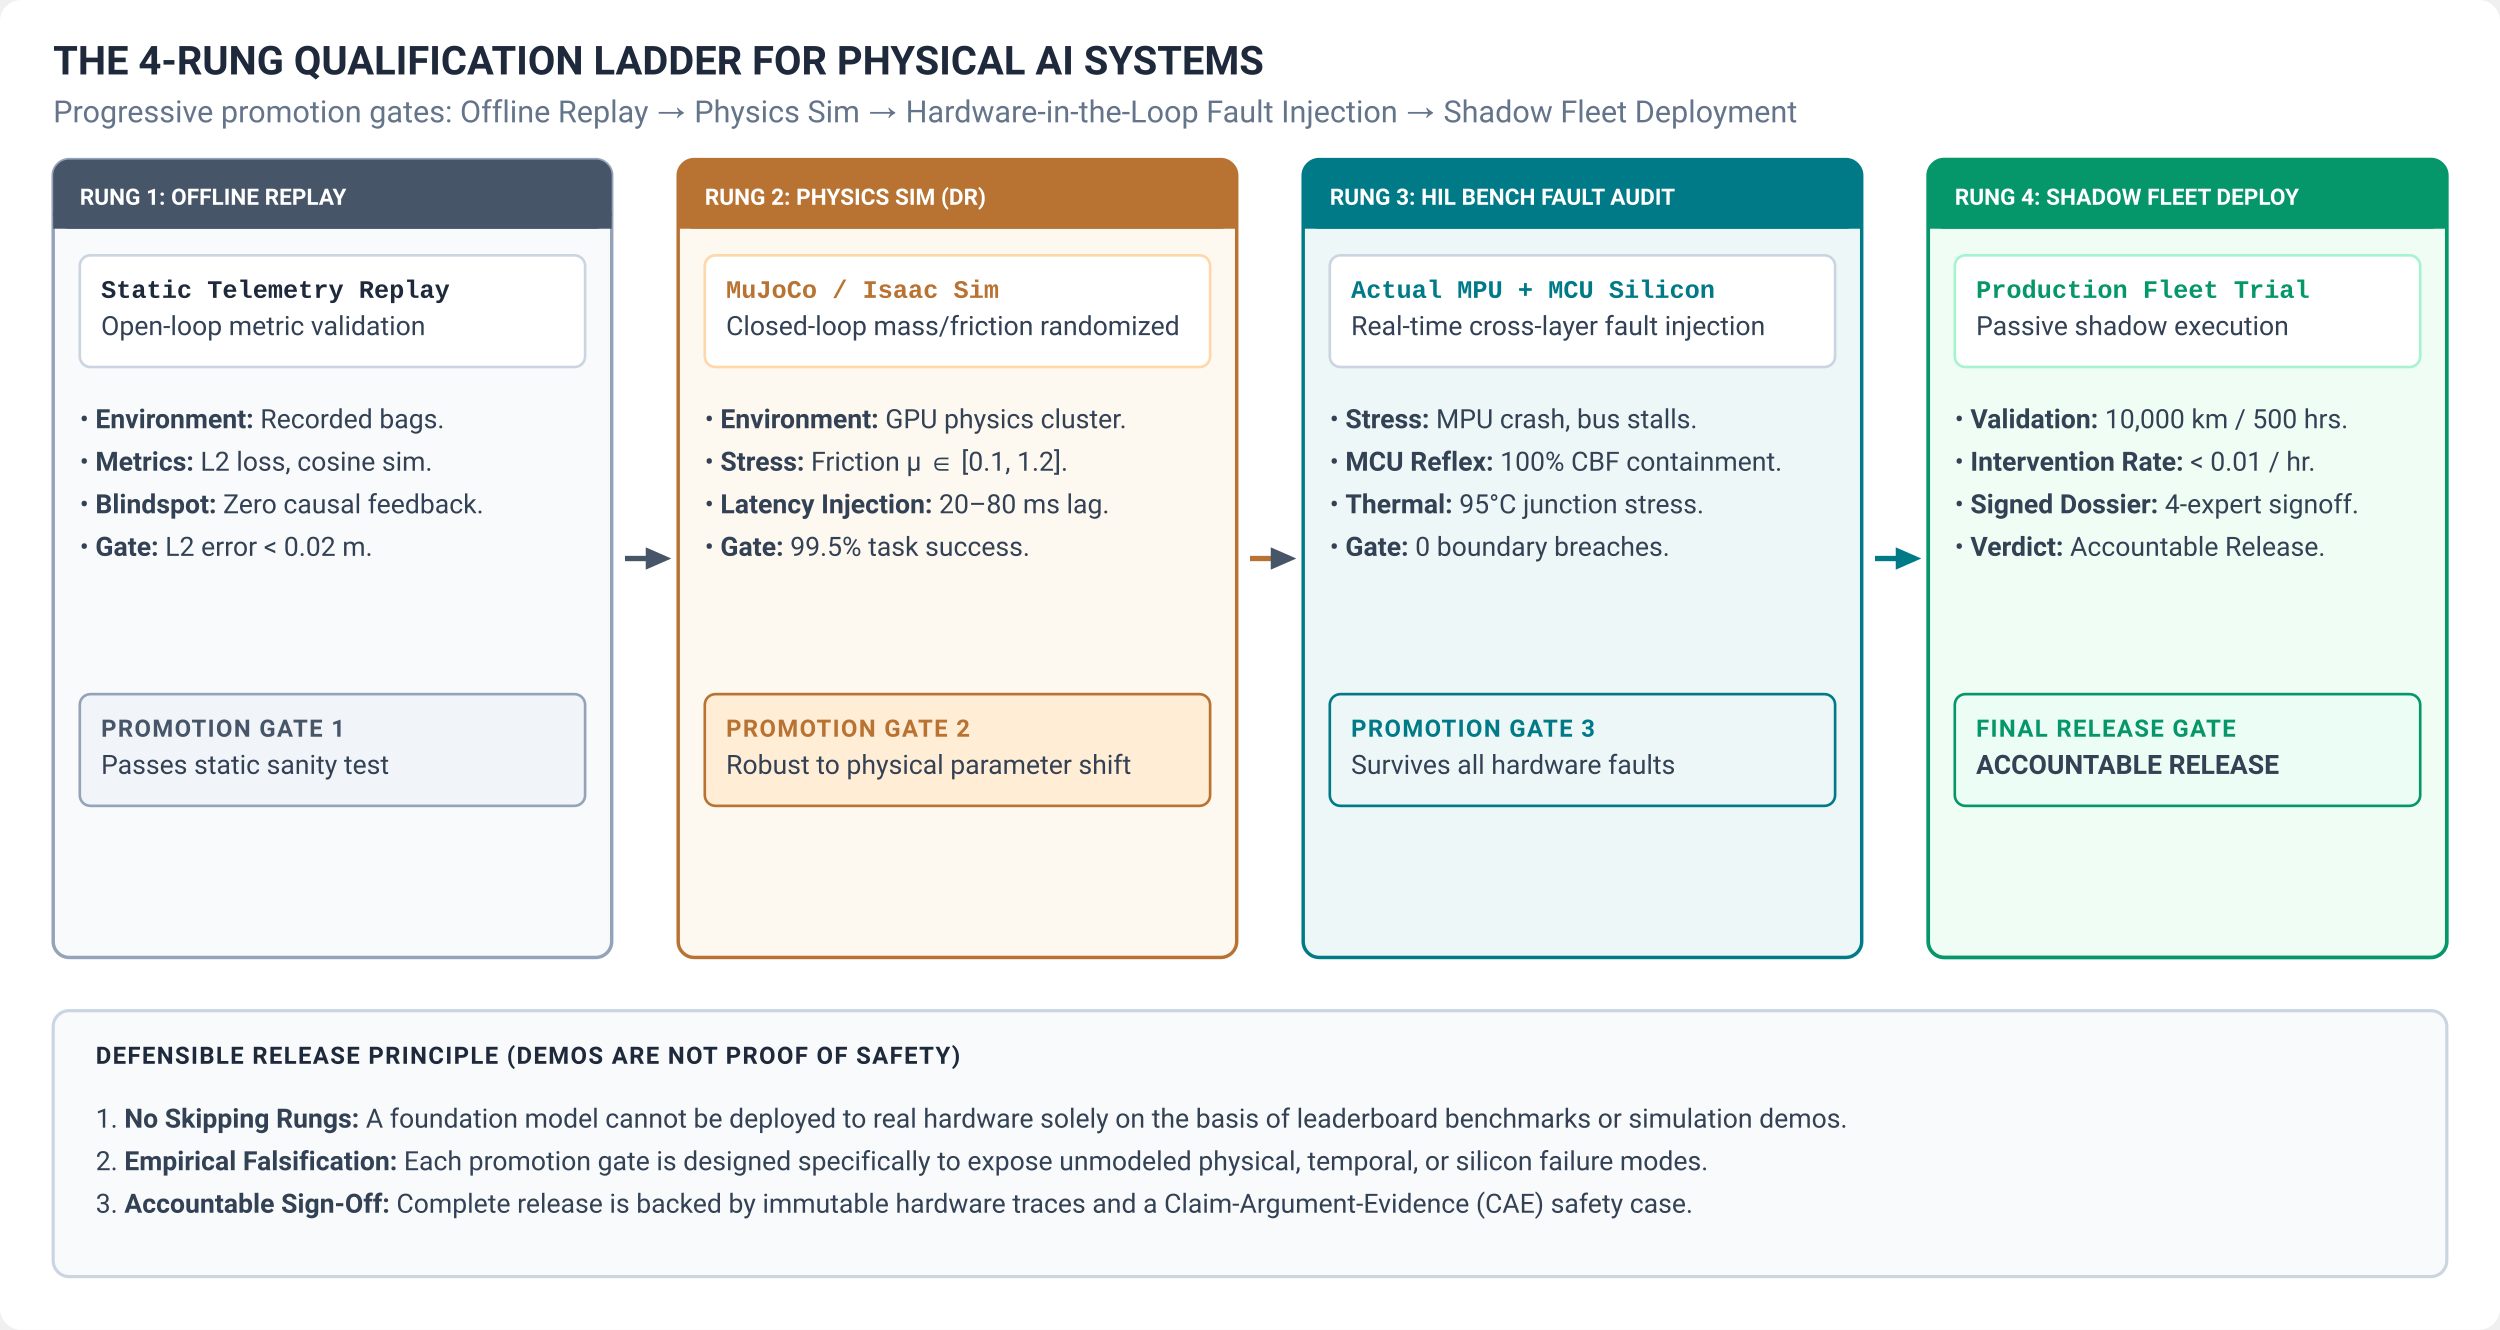
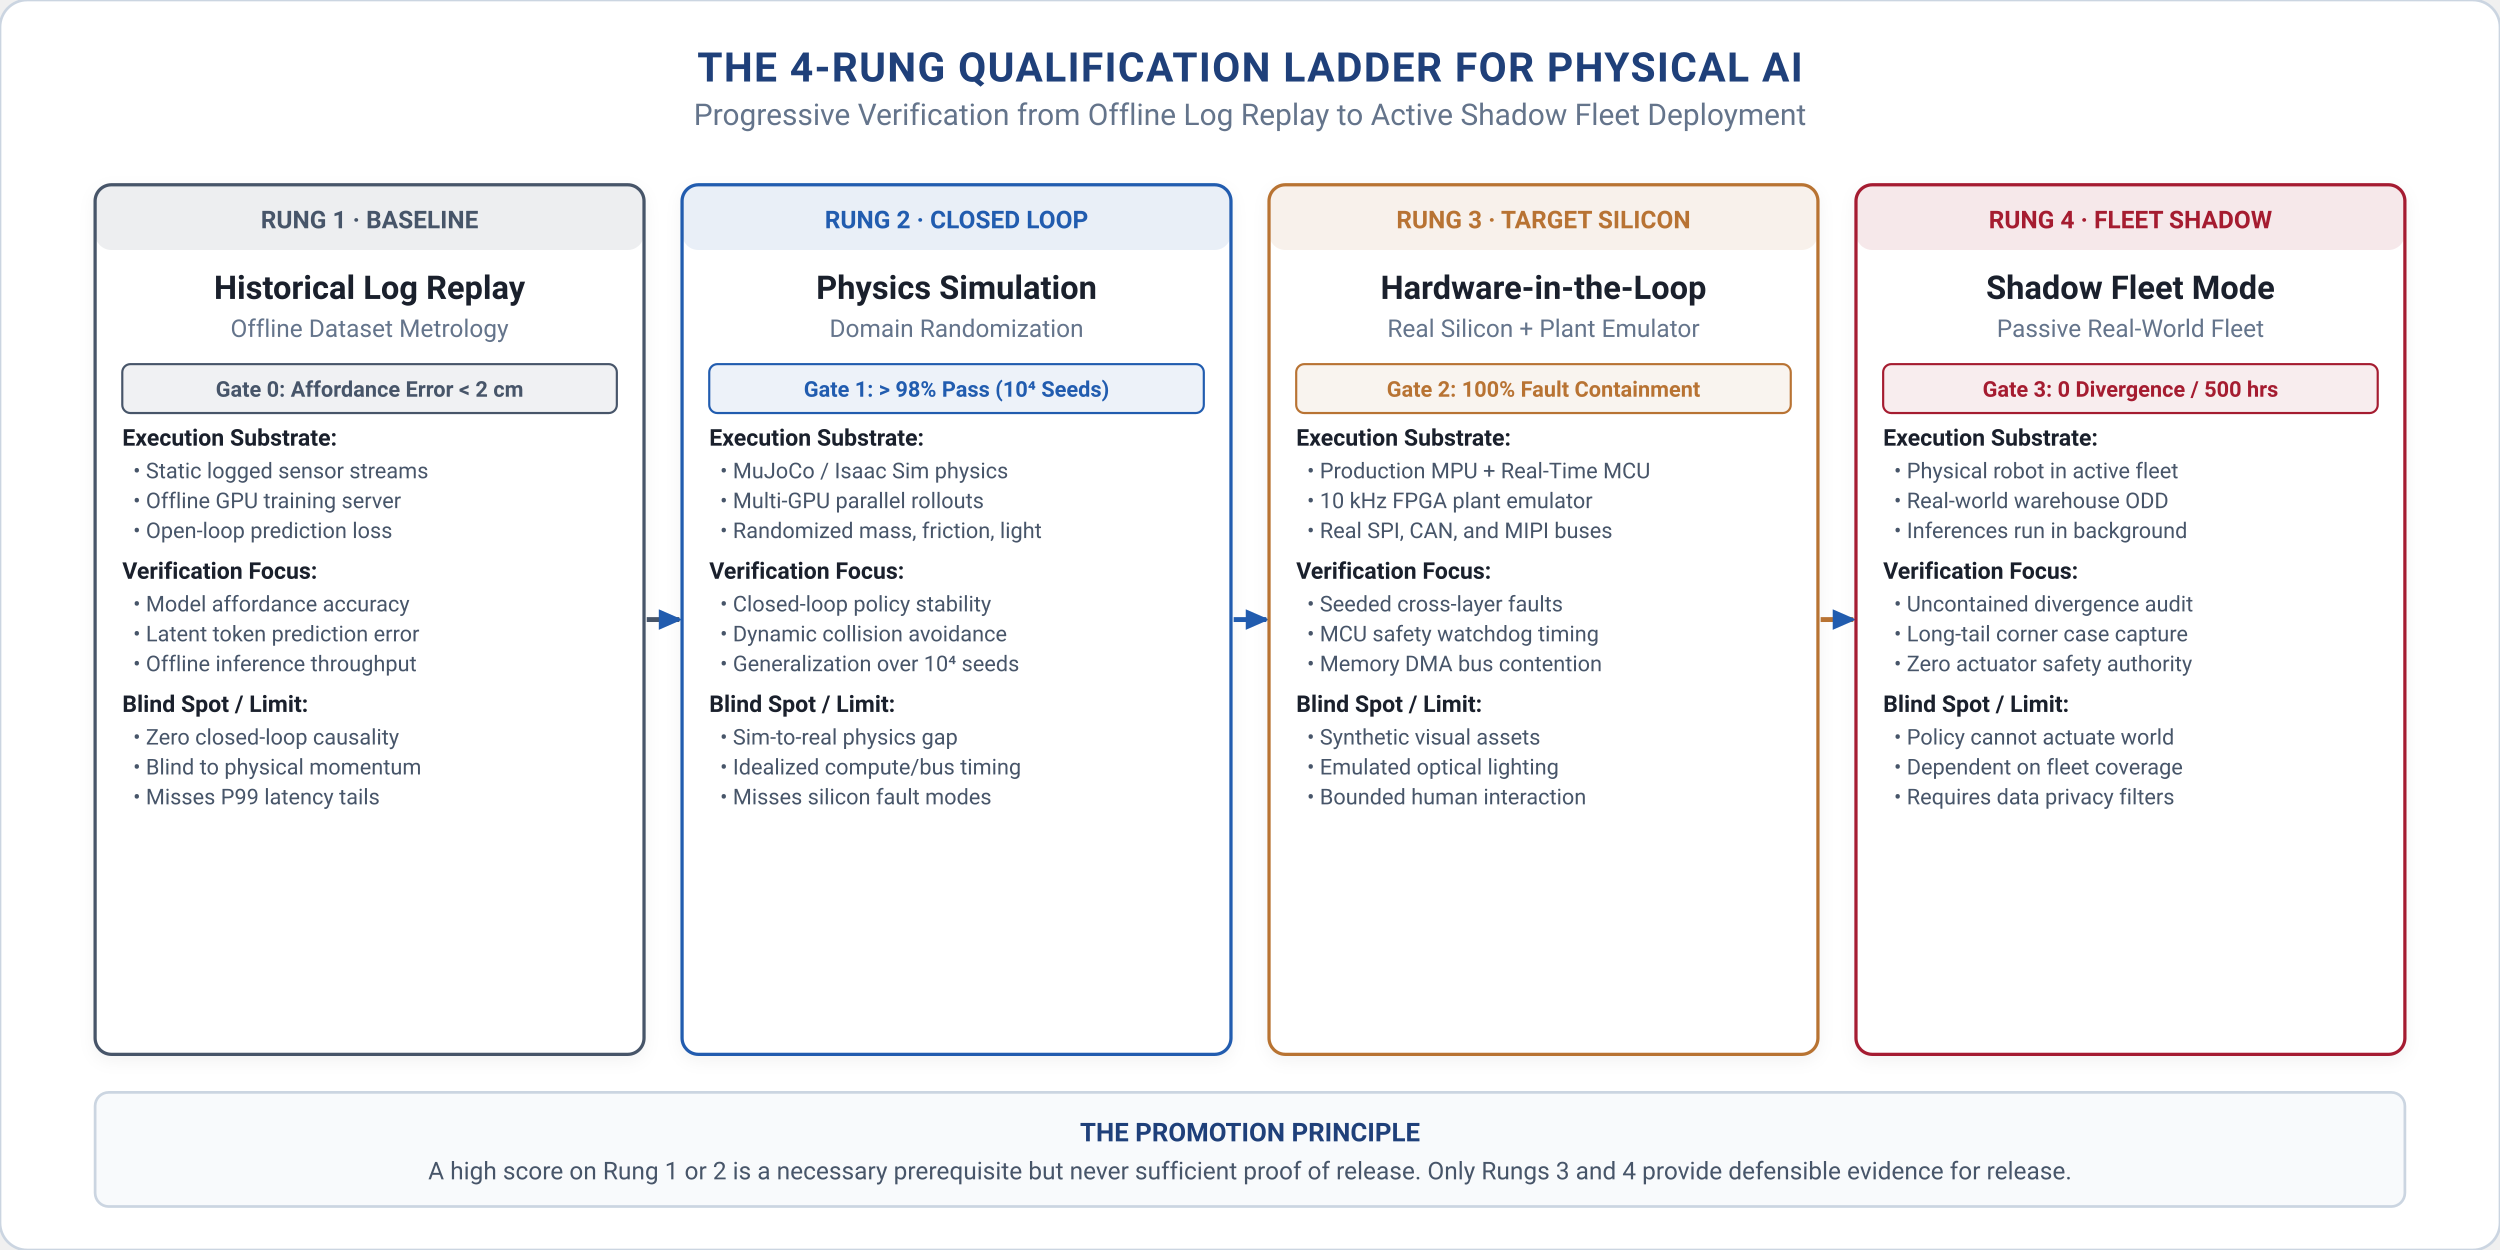
- <svg xmlns="http://www.w3.org/2000/svg" viewBox="0 0 940 500" width="100%" height="100%">
+ <svg xmlns="http://www.w3.org/2000/svg" viewBox="0 0 920 460" width="100%" height="100%">
+   <style>
+       text { font-family: -apple-system, BlinkMacSystemFont, "Segoe UI", Roboto, "Helvetica Neue", Arial, sans-serif; }
+       .title { font-weight: 700; font-size: 15px; fill: #1F407A; text-anchor: middle; letter-spacing: 0.5px; }
+       .subtitle { font-size: 11px; fill: #64748B; text-anchor: middle; }
+       .section-hdr { font-weight: 700; font-size: 13px; fill: #1F407A; letter-spacing: 0.3px; }
+       .card-title { font-weight: 700; font-size: 11.5px; }
+       .body-text { font-size: 10px; fill: #475569; }
+       .bold-text { font-weight: 600; font-size: 10px; fill: #1A202C; }
+       .small-text { font-size: 9px; fill: #64748B; }
+       .code-text { font-family: "SFMono-Regular", Consolas, "Liberation Mono", Menlo, Courier, monospace; font-size: 9px; fill: #1F407A; font-weight: 600; }
+       .badge-text { font-weight: 700; font-size: 9px; text-anchor: middle; }
+     </style>
  <defs>
-     <style>
-       .title { font-family: -apple-system, BlinkMacSystemFont, "Segoe UI", Roboto, Helvetica, Arial, sans-serif; font-size: 15px; font-weight: 700; fill: #1E293B; }
-       .subtitle { font-family: -apple-system, BlinkMacSystemFont, "Segoe UI", Roboto, Helvetica, Arial, sans-serif; font-size: 11.5px; fill: #64748B; }
-       .box-title { font-family: -apple-system, BlinkMacSystemFont, "Segoe UI", Roboto, Helvetica, Arial, sans-serif; font-size: 12px; font-weight: 700; }
-       .body-txt { font-family: -apple-system, BlinkMacSystemFont, "Segoe UI", Roboto, Helvetica, Arial, sans-serif; font-size: 10px; fill: #334155; line-height: 1.4; }
-       .mono-txt { font-family: "SFMono-Regular", Menlo, Monaco, Consolas, "Liberation Mono", "Courier New", monospace; font-size: 9.5px; }
-       .badge-txt { font-family: -apple-system, BlinkMacSystemFont, "Segoe UI", Roboto, Helvetica, Arial, sans-serif; font-size: 9px; font-weight: 700; text-transform: uppercase; letter-spacing: 0.5px; }
-       .tag-txt { font-family: -apple-system, BlinkMacSystemFont, "Segoe UI", Roboto, Helvetica, Arial, sans-serif; font-size: 8.5px; font-weight: 700; }
-     </style>
-     <marker id="arr-axis" viewBox="0 0 10 10" refX="6" refY="5" markerWidth="6" markerHeight="6" orient="auto-start-reverse">
-       <path d="M 0 1.5 L 8 5 L 0 8.5 z" fill="#475569" />
+     <marker id="arr-blue" viewBox="0 0 10 10" refX="7" refY="5" markerWidth="6" markerHeight="6" orient="auto-start-reverse">
+       <path d="M 0 1.5 L 8 5 L 0 8.5 z" fill="#215CAF" />
    </marker>
-     <marker id="arr-teal" viewBox="0 0 10 10" refX="6" refY="5" markerWidth="6" markerHeight="6" orient="auto-start-reverse">
+     <marker id="arr-navy" viewBox="0 0 10 10" refX="7" refY="5" markerWidth="6" markerHeight="6" orient="auto-start-reverse">
+       <path d="M 0 1.5 L 8 5 L 0 8.5 z" fill="#1F407A" />
+     </marker>
+     <marker id="arr-petrol" viewBox="0 0 10 10" refX="7" refY="5" markerWidth="6" markerHeight="6" orient="auto-start-reverse">
      <path d="M 0 1.5 L 8 5 L 0 8.5 z" fill="#007A87" />
    </marker>
+     <marker id="arr-teal" viewBox="0 0 10 10" refX="7" refY="5" markerWidth="6" markerHeight="6" orient="auto-start-reverse">
+       <path d="M 0 1.5 L 8 5 L 0 8.5 z" fill="#10B981" />
+     </marker>
+     <marker id="arr-bronze" viewBox="0 0 10 10" refX="7" refY="5" markerWidth="6" markerHeight="6" orient="auto-start-reverse">
+       <path d="M 0 1.5 L 8 5 L 0 8.5 z" fill="#B87333" />
+     </marker>
+     <marker id="arr-crimson" viewBox="0 0 10 10" refX="7" refY="5" markerWidth="6" markerHeight="6" orient="auto-start-reverse">
+       <path d="M 0 1.5 L 8 5 L 0 8.5 z" fill="#A51C30" />
+     </marker>
+     <marker id="arr-coral" viewBox="0 0 10 10" refX="7" refY="5" markerWidth="6" markerHeight="6" orient="auto-start-reverse">
+       <path d="M 0 1.5 L 8 5 L 0 8.5 z" fill="#DC2626" />
+     </marker>
+     <marker id="arr-purple" viewBox="0 0 10 10" refX="7" refY="5" markerWidth="6" markerHeight="6" orient="auto-start-reverse">
+       <path d="M 0 1.5 L 8 5 L 0 8.5 z" fill="#5B4B8A" />
+     </marker>
+     <marker id="arr-slate" viewBox="0 0 10 10" refX="7" refY="5" markerWidth="6" markerHeight="6" orient="auto-start-reverse">
+       <path d="M 0 1.5 L 8 5 L 0 8.5 z" fill="#64748B" />
+     </marker>
+     <filter id="shadow" x="-2%" y="-3%" width="104%" height="108%" filterUnits="userSpaceOnUse">
+       <feDropShadow dx="0" dy="2" stdDeviation="3" flood-color="#0F172A" flood-opacity="0.05" />
+     </filter>
  </defs>
-   <rect width="940" height="500" fill="#FFFFFF" rx="8" />
-   <text class="title" x="20" y="28">THE 4-RUNG QUALIFICATION LADDER FOR PHYSICAL AI SYSTEMS</text>
-   <text class="subtitle" x="20" y="46">Progressive promotion gates: Offline Replay → Physics Sim → Hardware-in-the-Loop Fault Injection → Shadow Fleet Deployment</text>
-   <g transform="translate(20, 60)">
-     <g transform="translate(0, 0)">
-       <rect width="210" height="300" rx="6" fill="#F8FAFC" stroke="#94A3B8" stroke-width="1.3" />
-       <rect x="0" y="0" width="210" height="26" rx="6" fill="#475569" />
-       <rect x="0" y="20" width="210" height="6" fill="#475569" />
-       <text class="tag-txt" x="10" y="17" fill="#FFFFFF">RUNG 1: OFFLINE REPLAY</text>
-       <g transform="translate(10, 36)">
-         <rect width="190" height="42" rx="4" fill="#FFFFFF" stroke="#CBD5E1" stroke-width="1" />
-         <text class="mono-txt" x="8" y="16" fill="#1E293B" font-weight="700">Static Telemetry Replay</text>
-         <text class="body-txt" x="8" y="30" fill="#64748B">Open-loop metric validation</text>
-         <text class="body-txt" x="0" y="65">
-           <tspan x="0" dy="0">• <tspan font-weight="700">Environment:</tspan> Recorded bags.</tspan>
-           <tspan x="0" dy="16">• <tspan font-weight="700">Metrics:</tspan> L2 loss, cosine sim.</tspan>
-           <tspan x="0" dy="16">• <tspan font-weight="700">Blindspot:</tspan> Zero causal feedback.</tspan>
-           <tspan x="0" dy="16">• <tspan font-weight="700">Gate:</tspan> L2 error &lt; 0.02 m.</tspan>
-         </text>
-         <g transform="translate(0, 165)">
-           <rect width="190" height="42" rx="4" fill="#F1F5F9" stroke="#94A3B8" stroke-width="1" />
-           <text class="badge-txt" x="8" y="16" fill="#475569">PROMOTION GATE 1</text>
-           <text class="body-txt" x="8" y="30" fill="#475569">Passes static sanity test</text>
-         </g>
-       </g>
-     </g>
-     <line x1="215" y1="150" x2="230" y2="150" stroke="#475569" stroke-width="2" marker-end="url(#arr-axis)" />
-     <g transform="translate(235, 0)">
-       <rect width="210" height="300" rx="6" fill="#FDF8F0" stroke="#B87333" stroke-width="1.3" />
-       <rect x="0" y="0" width="210" height="26" rx="6" fill="#B87333" />
-       <rect x="0" y="20" width="210" height="6" fill="#B87333" />
-       <text class="tag-txt" x="10" y="17" fill="#FFFFFF">RUNG 2: PHYSICS SIM (DR)</text>
-       <g transform="translate(10, 36)">
-         <rect width="190" height="42" rx="4" fill="#FFFFFF" stroke="#FED7AA" stroke-width="1" />
-         <text class="mono-txt" x="8" y="16" fill="#B87333" font-weight="700">MuJoCo / Isaac Sim</text>
-         <text class="body-txt" x="8" y="30" fill="#64748B">Closed-loop mass/friction randomized</text>
-         <text class="body-txt" x="0" y="65">
-           <tspan x="0" dy="0">• <tspan font-weight="700">Environment:</tspan> GPU physics cluster.</tspan>
-           <tspan x="0" dy="16">• <tspan font-weight="700">Stress:</tspan> Friction μ ∈ [0.1, 1.2].</tspan>
-           <tspan x="0" dy="16">• <tspan font-weight="700">Latency Injection:</tspan> 20–80 ms lag.</tspan>
-           <tspan x="0" dy="16">• <tspan font-weight="700">Gate:</tspan> 99.5% task success.</tspan>
-         </text>
-         <g transform="translate(0, 165)">
-           <rect width="190" height="42" rx="4" fill="#FFEDD5" stroke="#B87333" stroke-width="1" />
-           <text class="badge-txt" x="8" y="16" fill="#B87333">PROMOTION GATE 2</text>
-           <text class="body-txt" x="8" y="30" fill="#B87333">Robust to physical parameter shift</text>
-         </g>
-       </g>
-     </g>
-     <line x1="450" y1="150" x2="465" y2="150" stroke="#B87333" stroke-width="2" marker-end="url(#arr-axis)" />
-     <g transform="translate(470, 0)">
-       <rect width="210" height="300" rx="6" fill="#EDF7F7" stroke="#007A87" stroke-width="1.3" />
-       <rect x="0" y="0" width="210" height="26" rx="6" fill="#007A87" />
-       <rect x="0" y="20" width="210" height="6" fill="#007A87" />
-       <text class="tag-txt" x="10" y="17" fill="#FFFFFF">RUNG 3: HIL BENCH FAULT AUDIT</text>
-       <g transform="translate(10, 36)">
-         <rect width="190" height="42" rx="4" fill="#FFFFFF" stroke="#CBD5E1" stroke-width="1" />
-         <text class="mono-txt" x="8" y="16" fill="#007A87" font-weight="700">Actual MPU + MCU Silicon</text>
-         <text class="body-txt" x="8" y="30" fill="#64748B">Real-time cross-layer fault injection</text>
-         <text class="body-txt" x="0" y="65">
-           <tspan x="0" dy="0">• <tspan font-weight="700">Stress:</tspan> MPU crash, bus stalls.</tspan>
-           <tspan x="0" dy="16">• <tspan font-weight="700">MCU Reflex:</tspan> 100% CBF containment.</tspan>
-           <tspan x="0" dy="16">• <tspan font-weight="700">Thermal:</tspan> 95°C junction stress.</tspan>
-           <tspan x="0" dy="16">• <tspan font-weight="700">Gate:</tspan> 0 boundary breaches.</tspan>
-         </text>
-         <g transform="translate(0, 165)">
-           <rect width="190" height="42" rx="4" fill="#EDF7F7" stroke="#007A87" stroke-width="1" />
-           <text class="badge-txt" x="8" y="16" fill="#007A87">PROMOTION GATE 3</text>
-           <text class="body-txt" x="8" y="30" fill="#007A87">Survives all hardware faults</text>
-         </g>
-       </g>
-     </g>
-     <line x1="685" y1="150" x2="700" y2="150" stroke="#007A87" stroke-width="2" marker-end="url(#arr-teal)" />
-     <g transform="translate(705, 0)">
-       <rect width="195" height="300" rx="6" fill="#F0FDF4" stroke="#059669" stroke-width="1.4" />
-       <rect x="0" y="0" width="195" height="26" rx="6" fill="#059669" />
-       <rect x="0" y="20" width="195" height="6" fill="#059669" />
-       <text class="tag-txt" x="10" y="17" fill="#FFFFFF">RUNG 4: SHADOW FLEET DEPLOY</text>
-       <g transform="translate(10, 36)">
-         <rect width="175" height="42" rx="4" fill="#FFFFFF" stroke="#A7F3D0" stroke-width="1" />
-         <text class="mono-txt" x="8" y="16" fill="#059669" font-weight="700">Production Fleet Trial</text>
-         <text class="body-txt" x="8" y="30" fill="#64748B">Passive shadow execution</text>
-         <text class="body-txt" x="0" y="65">
-           <tspan x="0" dy="0">• <tspan font-weight="700">Validation:</tspan> 10,000 km / 500 hrs.</tspan>
-           <tspan x="0" dy="16">• <tspan font-weight="700">Intervention Rate:</tspan> &lt; 0.01 / hr.</tspan>
-           <tspan x="0" dy="16">• <tspan font-weight="700">Signed Dossier:</tspan> 4-expert signoff.</tspan>
-           <tspan x="0" dy="16">• <tspan font-weight="700">Verdict:</tspan> Accountable Release.</tspan>
-         </text>
-         <g transform="translate(0, 165)">
-           <rect width="175" height="42" rx="4" fill="#ECFDF5" stroke="#059669" stroke-width="1" />
-           <text class="badge-txt" x="8" y="16" fill="#059669">FINAL RELEASE GATE</text>
-           <text class="body-txt" x="8" y="30" font-weight="700" fill="#059669">ACCOUNTABLE RELEASE</text>
-         </g>
-       </g>
-     </g>
-   </g>
-   <g transform="translate(20, 380)">
-     <rect width="900" height="100" rx="6" fill="#F8FAFC" stroke="#CBD5E1" stroke-width="1.2" />
-     <text class="badge-txt" x="16" y="20" fill="#1E293B">DEFENSIBLE RELEASE PRINCIPLE (DEMOS ARE NOT PROOF OF SAFETY)</text>
-     <g transform="translate(16, 32)">
-       <text class="body-txt" x="0" y="12">
-         <tspan x="0" dy="0">1. <tspan font-weight="700">No Skipping Rungs:</tspan> A foundation model cannot be deployed to real hardware solely on the basis of leaderboard benchmarks or simulation demos.</tspan>
-         <tspan x="0" dy="16">2. <tspan font-weight="700">Empirical Falsification:</tspan> Each promotion gate is designed specifically to expose unmodeled physical, temporal, or silicon failure modes.</tspan>
-         <tspan x="0" dy="16">3. <tspan font-weight="700">Accountable Sign-Off:</tspan> Complete release is backed by immutable hardware traces and a Claim-Argument-Evidence (CAE) safety case.</tspan>
-       </text>
-     </g>
-   </g>
+   <rect width="920" height="460" fill="#FFFFFF" rx="10" stroke="#CBD5E1" stroke-width="1" />
+   <text x="460.0" y="30" class="title">THE 4-RUNG QUALIFICATION LADDER FOR PHYSICAL AI</text>
+   <text x="460.0" y="46" class="subtitle">Progressive Verification from Offline Log Replay to Active Shadow Fleet Deployment</text>
+   <rect x="35.0" y="68" width="202" height="320" rx="6" fill="#FFFFFF" stroke="#475569" stroke-width="1.2" filter="url(#shadow)" />
+   <rect x="35.0" y="68" width="202" height="24" rx="6" fill="#475569" fill-opacity="0.1" />
+   <text x="136.0" y="84" font-size="9" font-weight="700" fill="#475569" text-anchor="middle">RUNG 1 · BASELINE</text>
+   <text x="136.0" y="110" font-size="12" font-weight="700" fill="#1A202C" text-anchor="middle">Historical Log Replay</text>
+   <text x="136.0" y="124" font-size="9" fill="#64748B" text-anchor="middle">Offline Dataset Metrology</text>
+   <rect x="45.0" y="134" width="182" height="18" rx="3" fill="#475569" fill-opacity="0.08" stroke="#475569" stroke-width="0.8" />
+   <text x="136.0" y="146" font-size="8" font-weight="700" fill="#475569" text-anchor="middle">Gate 0: Affordance Error &lt; 2 cm</text>
+   <text x="45.0" y="164" font-size="8.5" font-weight="700" fill="#1A202C">Execution Substrate:</text>
+   <text x="49.0" y="176" font-size="8" fill="#475569">• Static logged sensor streams</text>
+   <text x="49.0" y="187" font-size="8" fill="#475569">• Offline GPU training server</text>
+   <text x="49.0" y="198" font-size="8" fill="#475569">• Open-loop prediction loss</text>
+   <text x="45.0" y="213" font-size="8.5" font-weight="700" fill="#1A202C">Verification Focus:</text>
+   <text x="49.0" y="225" font-size="8" fill="#475569">• Model affordance accuracy</text>
+   <text x="49.0" y="236" font-size="8" fill="#475569">• Latent token prediction error</text>
+   <text x="49.0" y="247" font-size="8" fill="#475569">• Offline inference throughput</text>
+   <text x="45.0" y="262" font-size="8.5" font-weight="700" fill="#1A202C">Blind Spot / Limit:</text>
+   <text x="49.0" y="274" font-size="8" fill="#475569">• Zero closed-loop causality</text>
+   <text x="49.0" y="285" font-size="8" fill="#475569">• Blind to physical momentum</text>
+   <text x="49.0" y="296" font-size="8" fill="#475569">• Misses P99 latency tails</text>
+   <line x1="238.0" y1="228.0" x2="250.0" y2="228.0" stroke="#475569" stroke-width="1.8" marker-end="url(#arr-blue)" />
+   <rect x="251.0" y="68" width="202" height="320" rx="6" fill="#FFFFFF" stroke="#215CAF" stroke-width="1.2" filter="url(#shadow)" />
+   <rect x="251.0" y="68" width="202" height="24" rx="6" fill="#215CAF" fill-opacity="0.1" />
+   <text x="352.0" y="84" font-size="9" font-weight="700" fill="#215CAF" text-anchor="middle">RUNG 2 · CLOSED LOOP</text>
+   <text x="352.0" y="110" font-size="12" font-weight="700" fill="#1A202C" text-anchor="middle">Physics Simulation</text>
+   <text x="352.0" y="124" font-size="9" fill="#64748B" text-anchor="middle">Domain Randomization</text>
+   <rect x="261.0" y="134" width="182" height="18" rx="3" fill="#215CAF" fill-opacity="0.08" stroke="#215CAF" stroke-width="0.8" />
+   <text x="352.0" y="146" font-size="8" font-weight="700" fill="#215CAF" text-anchor="middle">Gate 1: &gt; 98% Pass (10⁴ Seeds)</text>
+   <text x="261.0" y="164" font-size="8.5" font-weight="700" fill="#1A202C">Execution Substrate:</text>
+   <text x="265.0" y="176" font-size="8" fill="#475569">• MuJoCo / Isaac Sim physics</text>
+   <text x="265.0" y="187" font-size="8" fill="#475569">• Multi-GPU parallel rollouts</text>
+   <text x="265.0" y="198" font-size="8" fill="#475569">• Randomized mass, friction, light</text>
+   <text x="261.0" y="213" font-size="8.5" font-weight="700" fill="#1A202C">Verification Focus:</text>
+   <text x="265.0" y="225" font-size="8" fill="#475569">• Closed-loop policy stability</text>
+   <text x="265.0" y="236" font-size="8" fill="#475569">• Dynamic collision avoidance</text>
+   <text x="265.0" y="247" font-size="8" fill="#475569">• Generalization over 10⁴ seeds</text>
+   <text x="261.0" y="262" font-size="8.5" font-weight="700" fill="#1A202C">Blind Spot / Limit:</text>
+   <text x="265.0" y="274" font-size="8" fill="#475569">• Sim-to-real physics gap</text>
+   <text x="265.0" y="285" font-size="8" fill="#475569">• Idealized compute/bus timing</text>
+   <text x="265.0" y="296" font-size="8" fill="#475569">• Misses silicon fault modes</text>
+   <line x1="454.0" y1="228.0" x2="466.0" y2="228.0" stroke="#215CAF" stroke-width="1.8" marker-end="url(#arr-blue)" />
+   <rect x="467.0" y="68" width="202" height="320" rx="6" fill="#FFFFFF" stroke="#B87333" stroke-width="1.2" filter="url(#shadow)" />
+   <rect x="467.0" y="68" width="202" height="24" rx="6" fill="#B87333" fill-opacity="0.1" />
+   <text x="568.0" y="84" font-size="9" font-weight="700" fill="#B87333" text-anchor="middle">RUNG 3 · TARGET SILICON</text>
+   <text x="568.0" y="110" font-size="12" font-weight="700" fill="#1A202C" text-anchor="middle">Hardware-in-the-Loop</text>
+   <text x="568.0" y="124" font-size="9" fill="#64748B" text-anchor="middle">Real Silicon + Plant Emulator</text>
+   <rect x="477.0" y="134" width="182" height="18" rx="3" fill="#B87333" fill-opacity="0.08" stroke="#B87333" stroke-width="0.8" />
+   <text x="568.0" y="146" font-size="8" font-weight="700" fill="#B87333" text-anchor="middle">Gate 2: 100% Fault Containment</text>
+   <text x="477.0" y="164" font-size="8.5" font-weight="700" fill="#1A202C">Execution Substrate:</text>
+   <text x="481.0" y="176" font-size="8" fill="#475569">• Production MPU + Real-Time MCU</text>
+   <text x="481.0" y="187" font-size="8" fill="#475569">• 10 kHz FPGA plant emulator</text>
+   <text x="481.0" y="198" font-size="8" fill="#475569">• Real SPI, CAN, and MIPI buses</text>
+   <text x="477.0" y="213" font-size="8.5" font-weight="700" fill="#1A202C">Verification Focus:</text>
+   <text x="481.0" y="225" font-size="8" fill="#475569">• Seeded cross-layer faults</text>
+   <text x="481.0" y="236" font-size="8" fill="#475569">• MCU safety watchdog timing</text>
+   <text x="481.0" y="247" font-size="8" fill="#475569">• Memory DMA bus contention</text>
+   <text x="477.0" y="262" font-size="8.5" font-weight="700" fill="#1A202C">Blind Spot / Limit:</text>
+   <text x="481.0" y="274" font-size="8" fill="#475569">• Synthetic visual assets</text>
+   <text x="481.0" y="285" font-size="8" fill="#475569">• Emulated optical lighting</text>
+   <text x="481.0" y="296" font-size="8" fill="#475569">• Bounded human interaction</text>
+   <line x1="670.0" y1="228.0" x2="682.0" y2="228.0" stroke="#B87333" stroke-width="1.8" marker-end="url(#arr-blue)" />
+   <rect x="683.0" y="68" width="202" height="320" rx="6" fill="#FFFFFF" stroke="#A51C30" stroke-width="1.2" filter="url(#shadow)" />
+   <rect x="683.0" y="68" width="202" height="24" rx="6" fill="#A51C30" fill-opacity="0.1" />
+   <text x="784.0" y="84" font-size="9" font-weight="700" fill="#A51C30" text-anchor="middle">RUNG 4 · FLEET SHADOW</text>
+   <text x="784.0" y="110" font-size="12" font-weight="700" fill="#1A202C" text-anchor="middle">Shadow Fleet Mode</text>
+   <text x="784.0" y="124" font-size="9" fill="#64748B" text-anchor="middle">Passive Real-World Fleet</text>
+   <rect x="693.0" y="134" width="182" height="18" rx="3" fill="#A51C30" fill-opacity="0.08" stroke="#A51C30" stroke-width="0.8" />
+   <text x="784.0" y="146" font-size="8" font-weight="700" fill="#A51C30" text-anchor="middle">Gate 3: 0 Divergence / 500 hrs</text>
+   <text x="693.0" y="164" font-size="8.5" font-weight="700" fill="#1A202C">Execution Substrate:</text>
+   <text x="697.0" y="176" font-size="8" fill="#475569">• Physical robot in active fleet</text>
+   <text x="697.0" y="187" font-size="8" fill="#475569">• Real-world warehouse ODD</text>
+   <text x="697.0" y="198" font-size="8" fill="#475569">• Inferences run in background</text>
+   <text x="693.0" y="213" font-size="8.5" font-weight="700" fill="#1A202C">Verification Focus:</text>
+   <text x="697.0" y="225" font-size="8" fill="#475569">• Uncontained divergence audit</text>
+   <text x="697.0" y="236" font-size="8" fill="#475569">• Long-tail corner case capture</text>
+   <text x="697.0" y="247" font-size="8" fill="#475569">• Zero actuator safety authority</text>
+   <text x="693.0" y="262" font-size="8.5" font-weight="700" fill="#1A202C">Blind Spot / Limit:</text>
+   <text x="697.0" y="274" font-size="8" fill="#475569">• Policy cannot actuate world</text>
+   <text x="697.0" y="285" font-size="8" fill="#475569">• Dependent on fleet coverage</text>
+   <text x="697.0" y="296" font-size="8" fill="#475569">• Requires data privacy filters</text>
+   <rect x="35.0" y="402" width="850" height="42" rx="5" fill="#F8FAFC" stroke="#CBD5E1" stroke-width="1" />
+   <text x="460.0" y="420" font-size="9.5" font-weight="700" fill="#1F407A" text-anchor="middle">THE PROMOTION PRINCIPLE</text>
+   <text x="460.0" y="434" font-size="9" fill="#475569" text-anchor="middle">A high score on Rung 1 or 2 is a necessary prerequisite but never sufficient proof of release. Only Rungs 3 and 4 provide defensible evidence for release.</text>
</svg>
